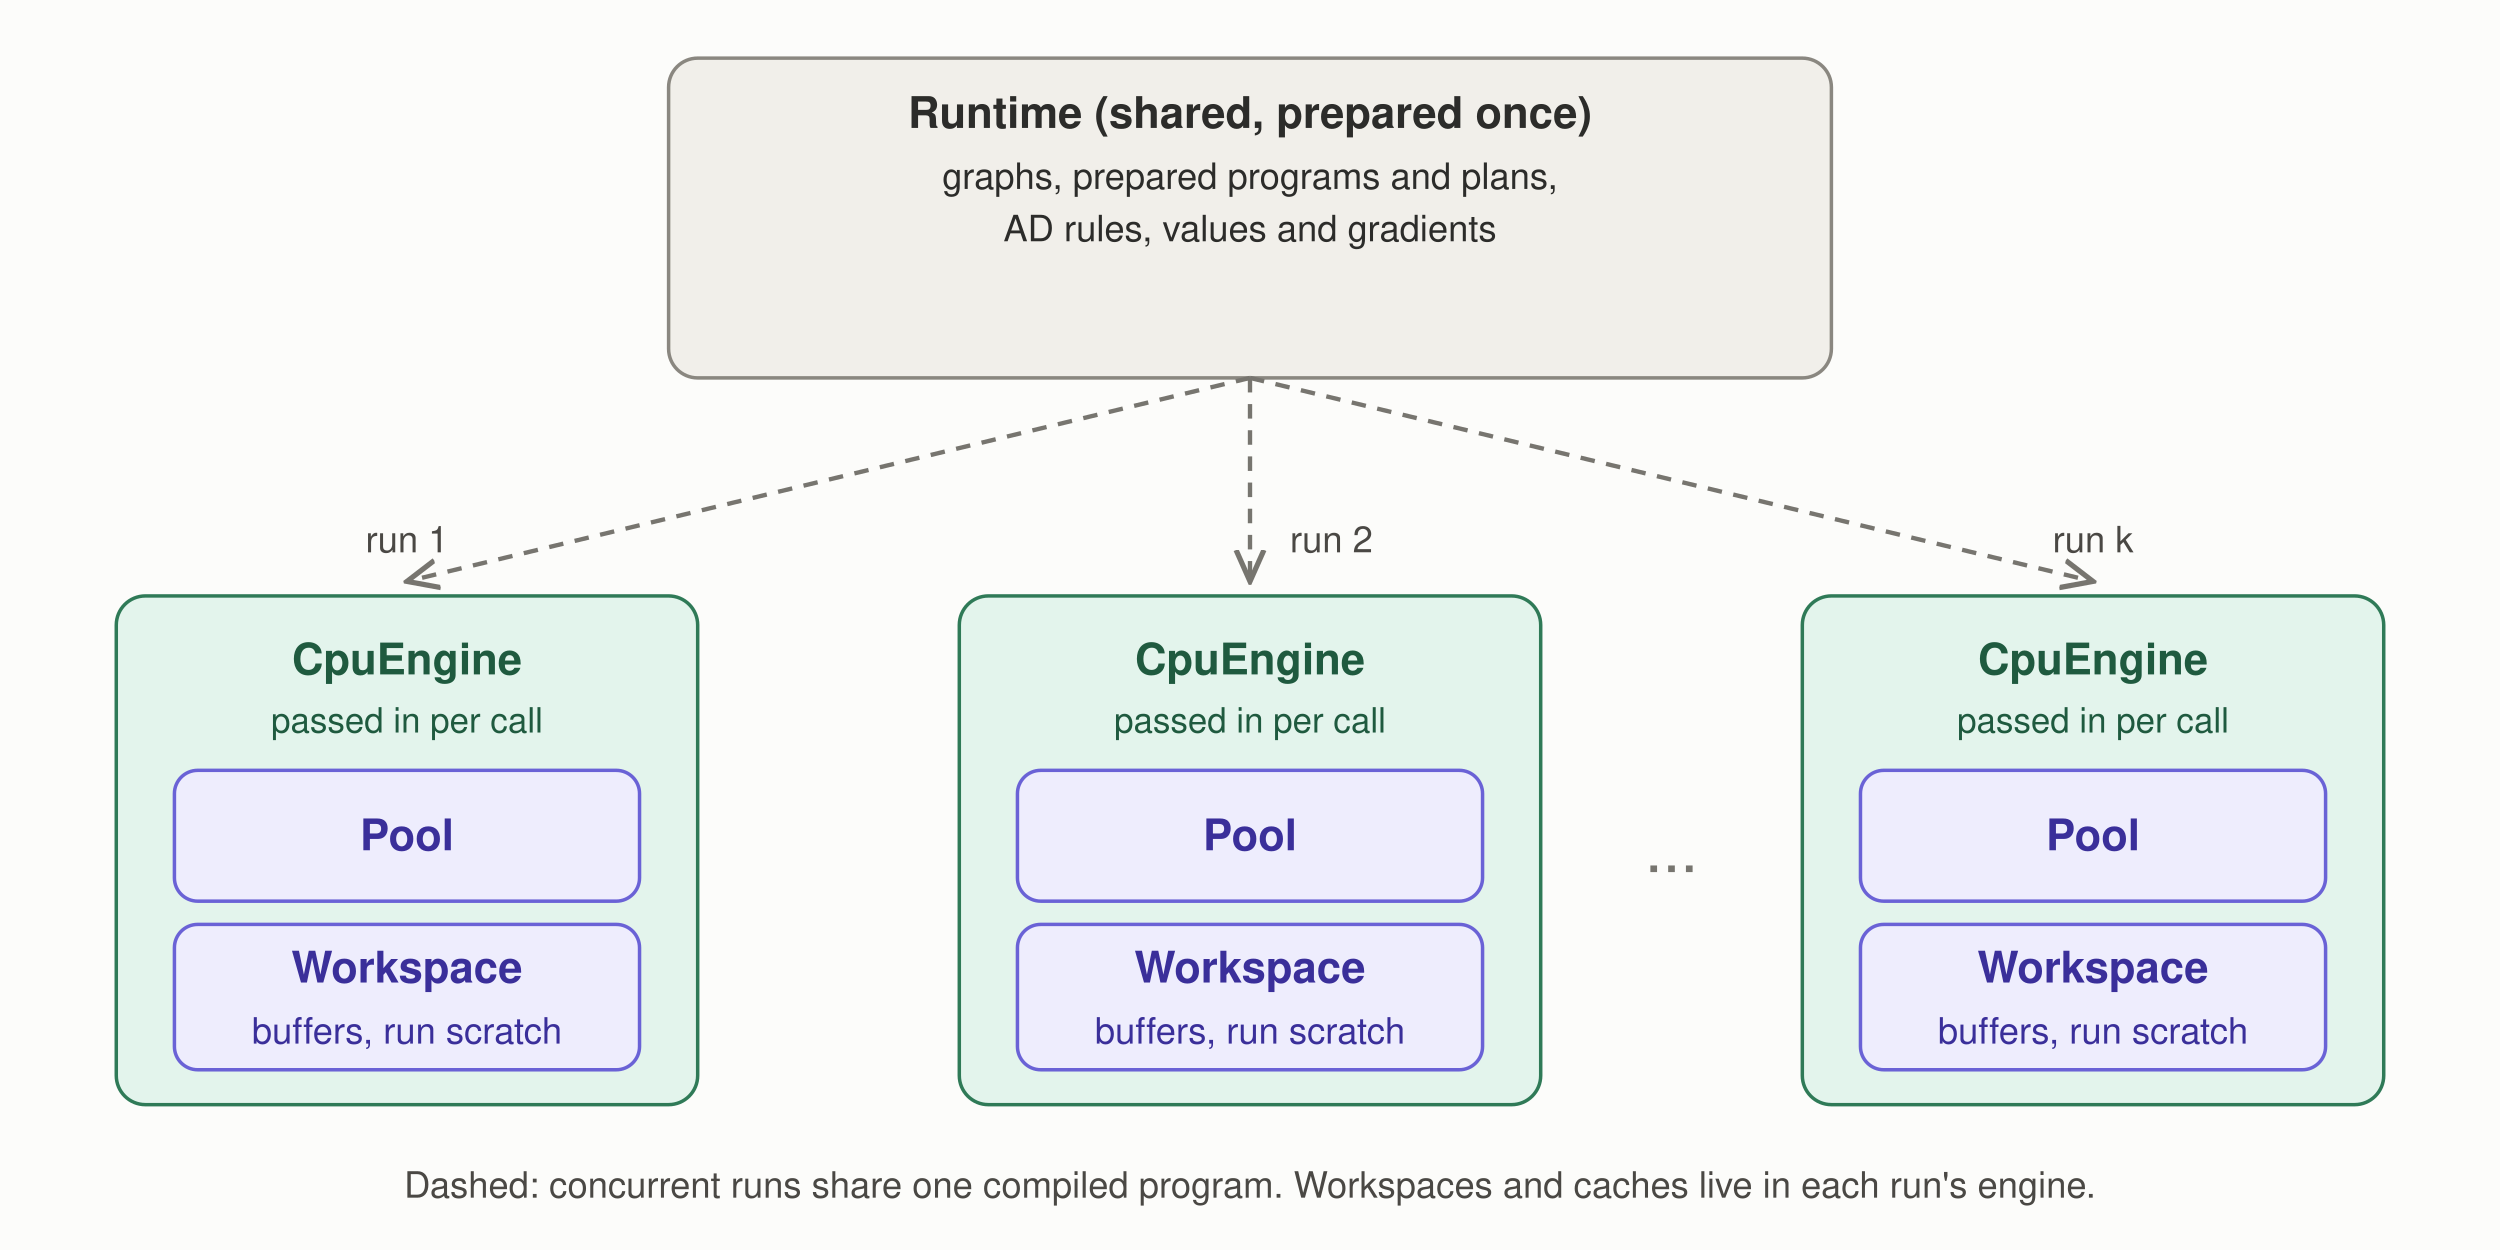
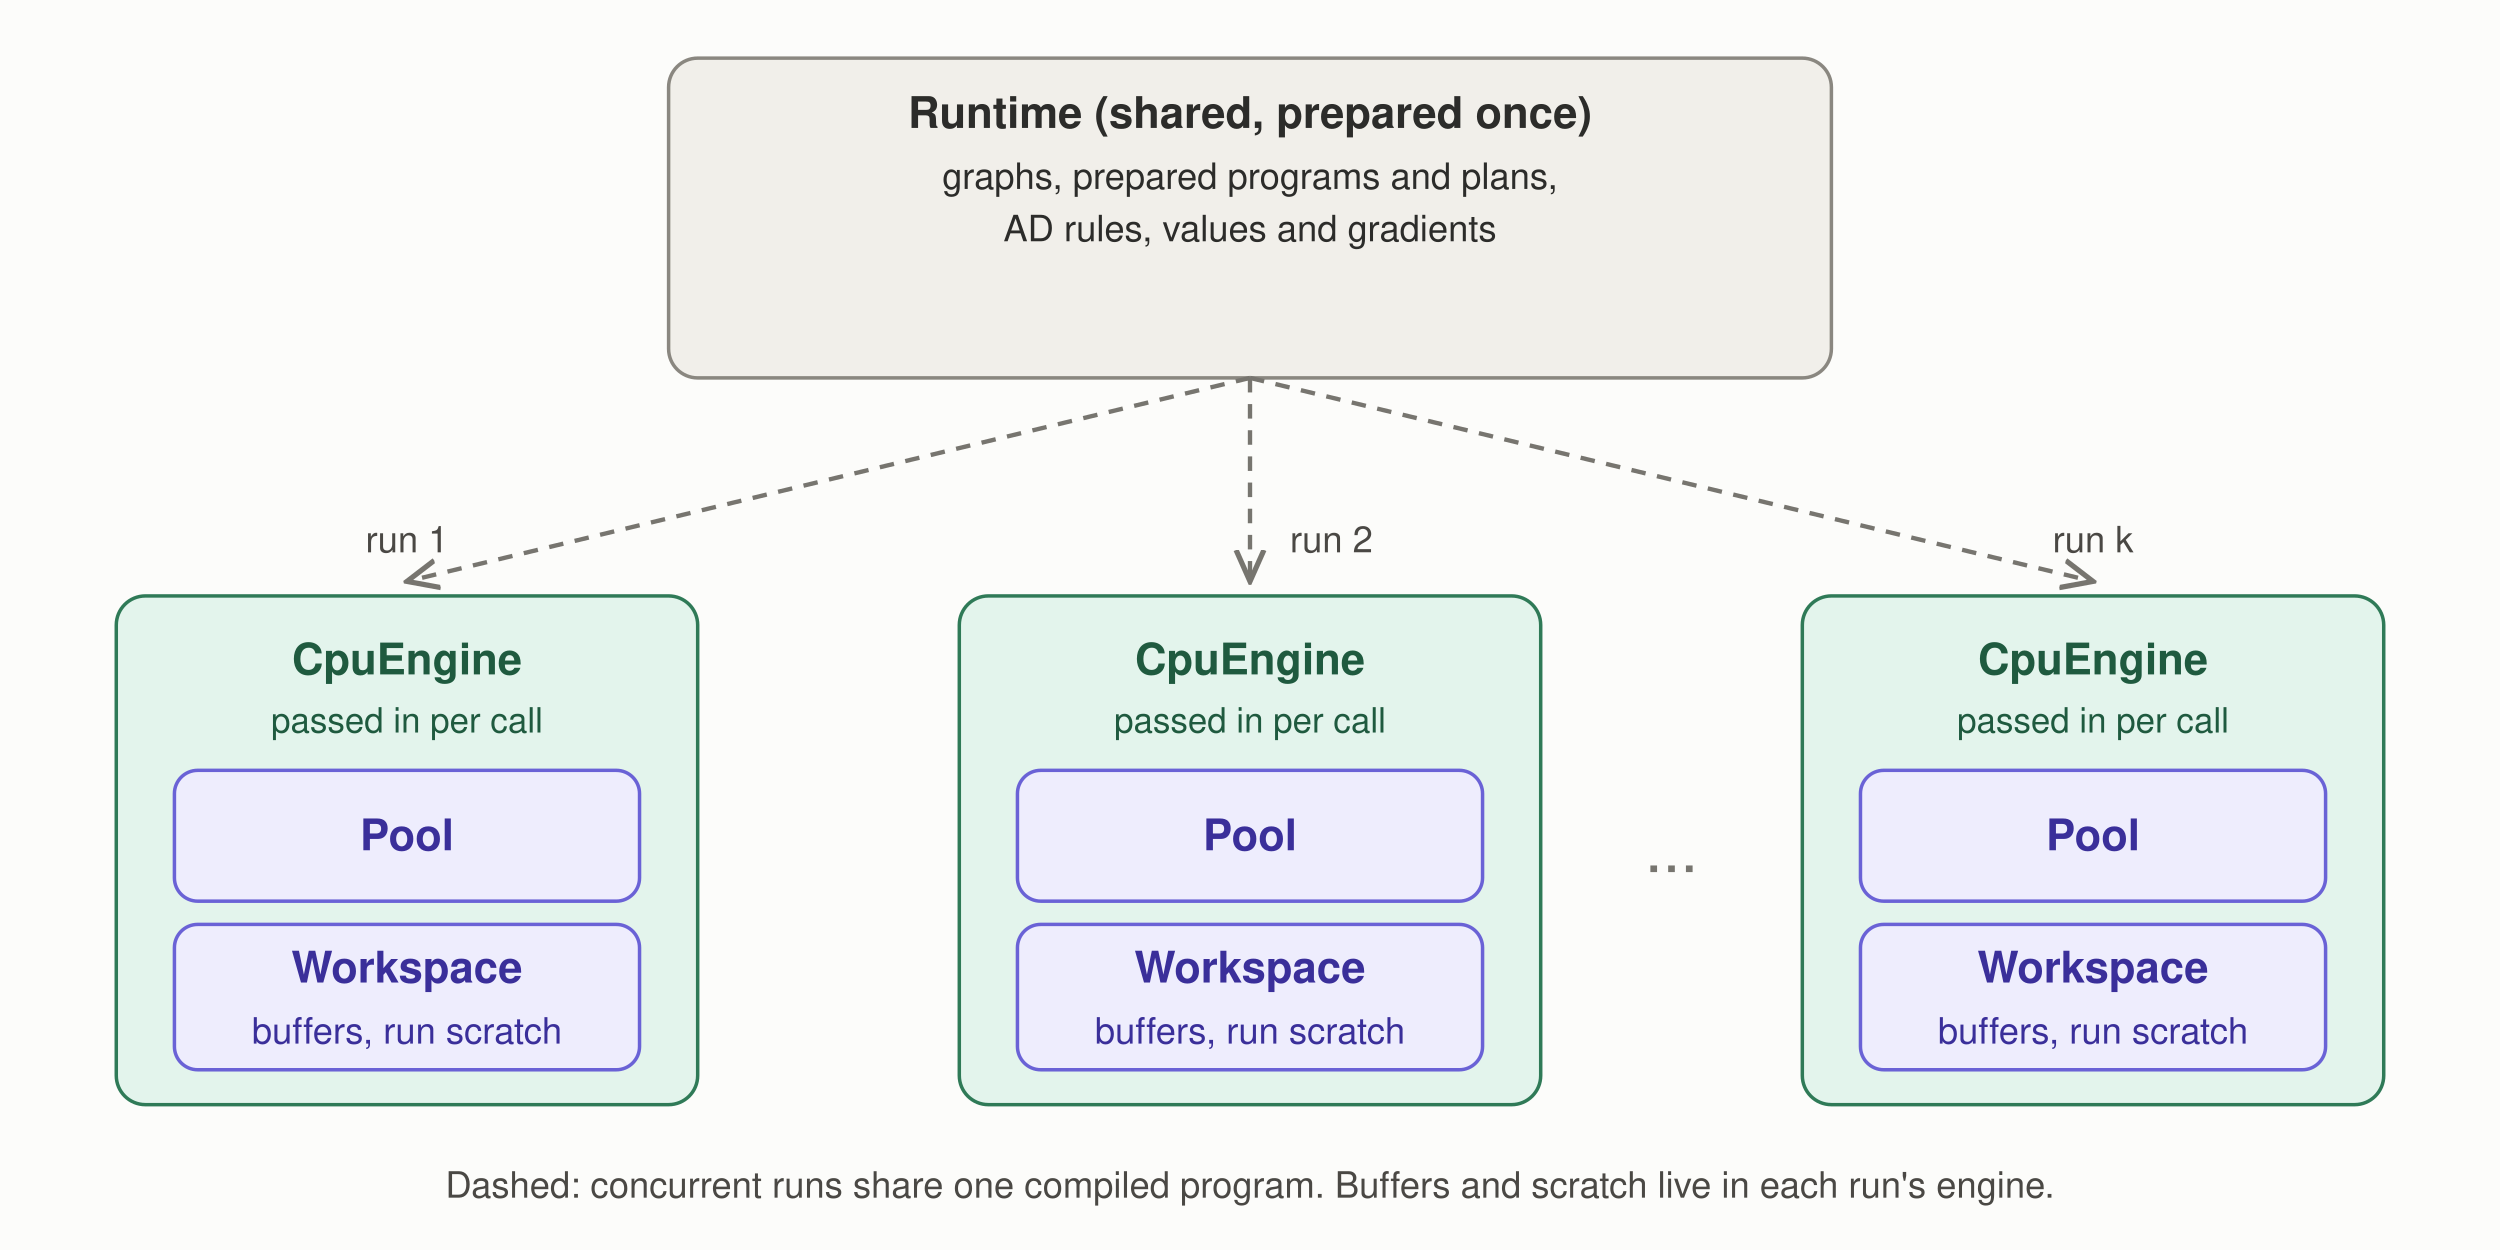
<svg xmlns="http://www.w3.org/2000/svg" width="860" height="430" viewBox="0 0 860 430">
  <defs>
    <marker id="head" viewBox="0 0 10 10" refX="9" refY="5" markerWidth="8" markerHeight="8" orient="auto-start-reverse">
      <path d="M 0 1 L 9 5 L 0 9" fill="none" stroke="#77756F" stroke-width="1.5" />
    </marker>
  </defs>
  <rect width="860" height="430" fill="#FCFCFA" />
  <rect x="230" y="20" width="400" height="110" rx="10" fill="#F1EFEA" stroke="#8A8780" stroke-width="1.2" />
  <text x="430.0" y="44" font-family="-apple-system, BlinkMacSystemFont, 'Segoe UI', Helvetica, Arial, sans-serif" font-size="15" font-weight="600" fill="#2C2C2A" text-anchor="middle">Runtime (shared, prepared once)</text>
  <text x="430.0" y="65" font-family="-apple-system, BlinkMacSystemFont, 'Segoe UI', Helvetica, Arial, sans-serif" font-size="12.5" font-weight="400" fill="#2C2C2A" text-anchor="middle">graphs, prepared programs and plans,</text>
  <text x="430.0" y="83" font-family="-apple-system, BlinkMacSystemFont, 'Segoe UI', Helvetica, Arial, sans-serif" font-size="12.5" font-weight="400" fill="#2C2C2A" text-anchor="middle">AD rules, values and gradients</text>
  <path d="M 430 130 L 140 200" fill="none" stroke="#77756F" stroke-width="1.5" stroke-dasharray="5 4" marker-end="url(#head)" />
  <text x="140" y="190" font-family="-apple-system, BlinkMacSystemFont, 'Segoe UI', Helvetica, Arial, sans-serif" font-size="12.5" font-weight="400" fill="#4A4844" text-anchor="middle">run 1</text>
  <rect x="40" y="205" width="200" height="175" rx="10" fill="#E3F4EC" stroke="#2F7A57" stroke-width="1.2" />
  <text x="140" y="232" font-family="-apple-system, BlinkMacSystemFont, 'Segoe UI', Helvetica, Arial, sans-serif" font-size="15" font-weight="600" fill="#1F5A3F" text-anchor="middle">CpuEngine</text>
  <text x="140" y="252" font-family="-apple-system, BlinkMacSystemFont, 'Segoe UI', Helvetica, Arial, sans-serif" font-size="12" font-weight="400" fill="#1F5A3F" text-anchor="middle">passed in per call</text>
  <rect x="60" y="265" width="160" height="45" rx="8" fill="#EEEDFD" stroke="#6A62D6" stroke-width="1.2" />
  <text x="140.0" y="292.5" font-family="-apple-system, BlinkMacSystemFont, 'Segoe UI', Helvetica, Arial, sans-serif" font-size="15" font-weight="600" fill="#3A2F9A" text-anchor="middle">Pool</text>
  <rect x="60" y="318" width="160" height="50" rx="8" fill="#EEEDFD" stroke="#6A62D6" stroke-width="1.2" />
  <text x="140.0" y="338.0" font-family="-apple-system, BlinkMacSystemFont, 'Segoe UI', Helvetica, Arial, sans-serif" font-size="15" font-weight="600" fill="#3A2F9A" text-anchor="middle">Workspace</text>
  <text x="140.0" y="359.0" font-family="-apple-system, BlinkMacSystemFont, 'Segoe UI', Helvetica, Arial, sans-serif" font-size="12.5" font-weight="400" fill="#3A2F9A" text-anchor="middle">buffers, run scratch</text>
  <path d="M 430 130 L 430 200" fill="none" stroke="#77756F" stroke-width="1.5" stroke-dasharray="5 4" marker-end="url(#head)" />
  <text x="458" y="190" font-family="-apple-system, BlinkMacSystemFont, 'Segoe UI', Helvetica, Arial, sans-serif" font-size="12.5" font-weight="400" fill="#4A4844" text-anchor="middle">run 2</text>
  <rect x="330" y="205" width="200" height="175" rx="10" fill="#E3F4EC" stroke="#2F7A57" stroke-width="1.2" />
  <text x="430" y="232" font-family="-apple-system, BlinkMacSystemFont, 'Segoe UI', Helvetica, Arial, sans-serif" font-size="15" font-weight="600" fill="#1F5A3F" text-anchor="middle">CpuEngine</text>
  <text x="430" y="252" font-family="-apple-system, BlinkMacSystemFont, 'Segoe UI', Helvetica, Arial, sans-serif" font-size="12" font-weight="400" fill="#1F5A3F" text-anchor="middle">passed in per call</text>
  <rect x="350" y="265" width="160" height="45" rx="8" fill="#EEEDFD" stroke="#6A62D6" stroke-width="1.2" />
  <text x="430.0" y="292.5" font-family="-apple-system, BlinkMacSystemFont, 'Segoe UI', Helvetica, Arial, sans-serif" font-size="15" font-weight="600" fill="#3A2F9A" text-anchor="middle">Pool</text>
  <rect x="350" y="318" width="160" height="50" rx="8" fill="#EEEDFD" stroke="#6A62D6" stroke-width="1.2" />
  <text x="430.0" y="338.0" font-family="-apple-system, BlinkMacSystemFont, 'Segoe UI', Helvetica, Arial, sans-serif" font-size="15" font-weight="600" fill="#3A2F9A" text-anchor="middle">Workspace</text>
  <text x="430.0" y="359.0" font-family="-apple-system, BlinkMacSystemFont, 'Segoe UI', Helvetica, Arial, sans-serif" font-size="12.5" font-weight="400" fill="#3A2F9A" text-anchor="middle">buffers, run scratch</text>
  <path d="M 430 130 L 720 200" fill="none" stroke="#77756F" stroke-width="1.5" stroke-dasharray="5 4" marker-end="url(#head)" />
  <text x="720" y="190" font-family="-apple-system, BlinkMacSystemFont, 'Segoe UI', Helvetica, Arial, sans-serif" font-size="12.5" font-weight="400" fill="#4A4844" text-anchor="middle">run k</text>
  <rect x="620" y="205" width="200" height="175" rx="10" fill="#E3F4EC" stroke="#2F7A57" stroke-width="1.2" />
  <text x="720" y="232" font-family="-apple-system, BlinkMacSystemFont, 'Segoe UI', Helvetica, Arial, sans-serif" font-size="15" font-weight="600" fill="#1F5A3F" text-anchor="middle">CpuEngine</text>
  <text x="720" y="252" font-family="-apple-system, BlinkMacSystemFont, 'Segoe UI', Helvetica, Arial, sans-serif" font-size="12" font-weight="400" fill="#1F5A3F" text-anchor="middle">passed in per call</text>
  <rect x="640" y="265" width="160" height="45" rx="8" fill="#EEEDFD" stroke="#6A62D6" stroke-width="1.2" />
  <text x="720.0" y="292.5" font-family="-apple-system, BlinkMacSystemFont, 'Segoe UI', Helvetica, Arial, sans-serif" font-size="15" font-weight="600" fill="#3A2F9A" text-anchor="middle">Pool</text>
  <rect x="640" y="318" width="160" height="50" rx="8" fill="#EEEDFD" stroke="#6A62D6" stroke-width="1.2" />
  <text x="720.0" y="338.0" font-family="-apple-system, BlinkMacSystemFont, 'Segoe UI', Helvetica, Arial, sans-serif" font-size="15" font-weight="600" fill="#3A2F9A" text-anchor="middle">Workspace</text>
  <text x="720.0" y="359.0" font-family="-apple-system, BlinkMacSystemFont, 'Segoe UI', Helvetica, Arial, sans-serif" font-size="12.5" font-weight="400" fill="#3A2F9A" text-anchor="middle">buffers, run scratch</text>
  <text x="575" y="300" font-family="-apple-system, BlinkMacSystemFont, 'Segoe UI', Helvetica, Arial, sans-serif" font-size="22" font-weight="400" fill="#77756F" text-anchor="middle">...</text>
-   <text x="430" y="412" font-family="-apple-system, BlinkMacSystemFont, 'Segoe UI', Helvetica, Arial, sans-serif" font-size="12.5" font-weight="400" fill="#4A4844" text-anchor="middle">Dashed: concurrent runs share one compiled program. Workspaces and caches live in each run's engine.</text>
+   <text x="430" y="412" font-family="-apple-system, BlinkMacSystemFont, 'Segoe UI', Helvetica, Arial, sans-serif" font-size="12.5" font-weight="400" fill="#4A4844" text-anchor="middle">Dashed: concurrent runs share one compiled program. Buffers and scratch live in each run's engine.</text>
</svg>
